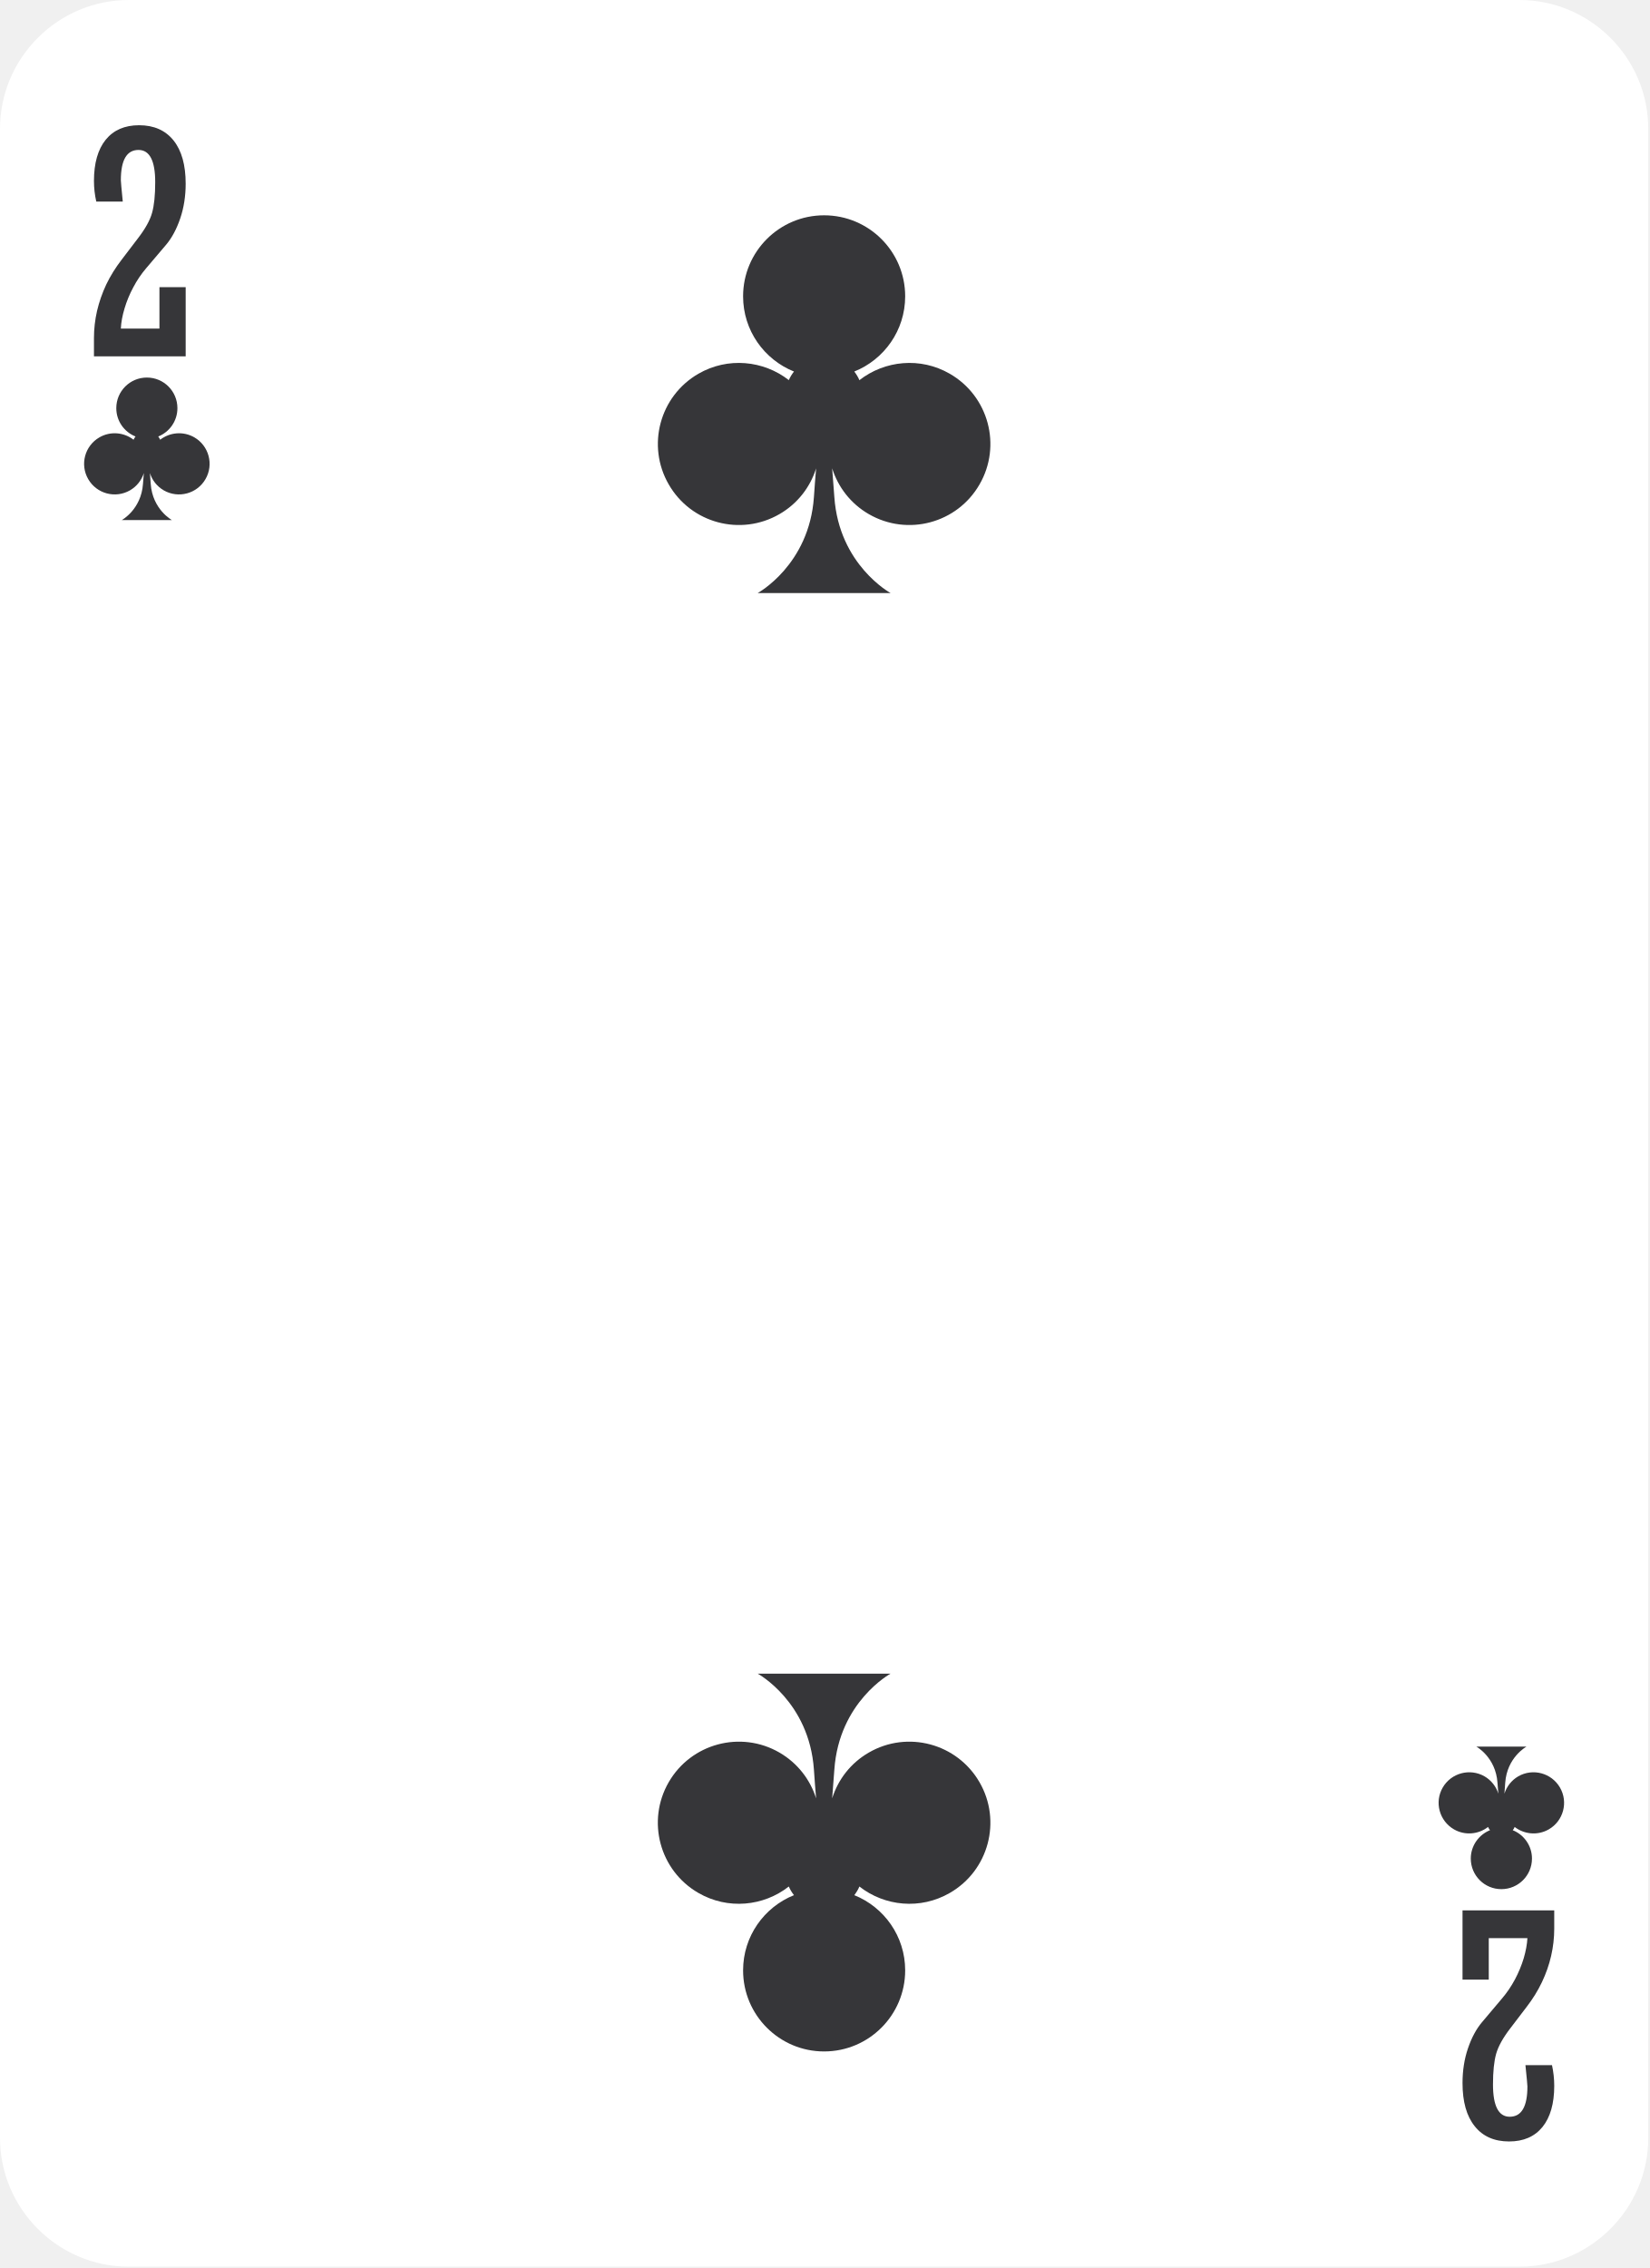
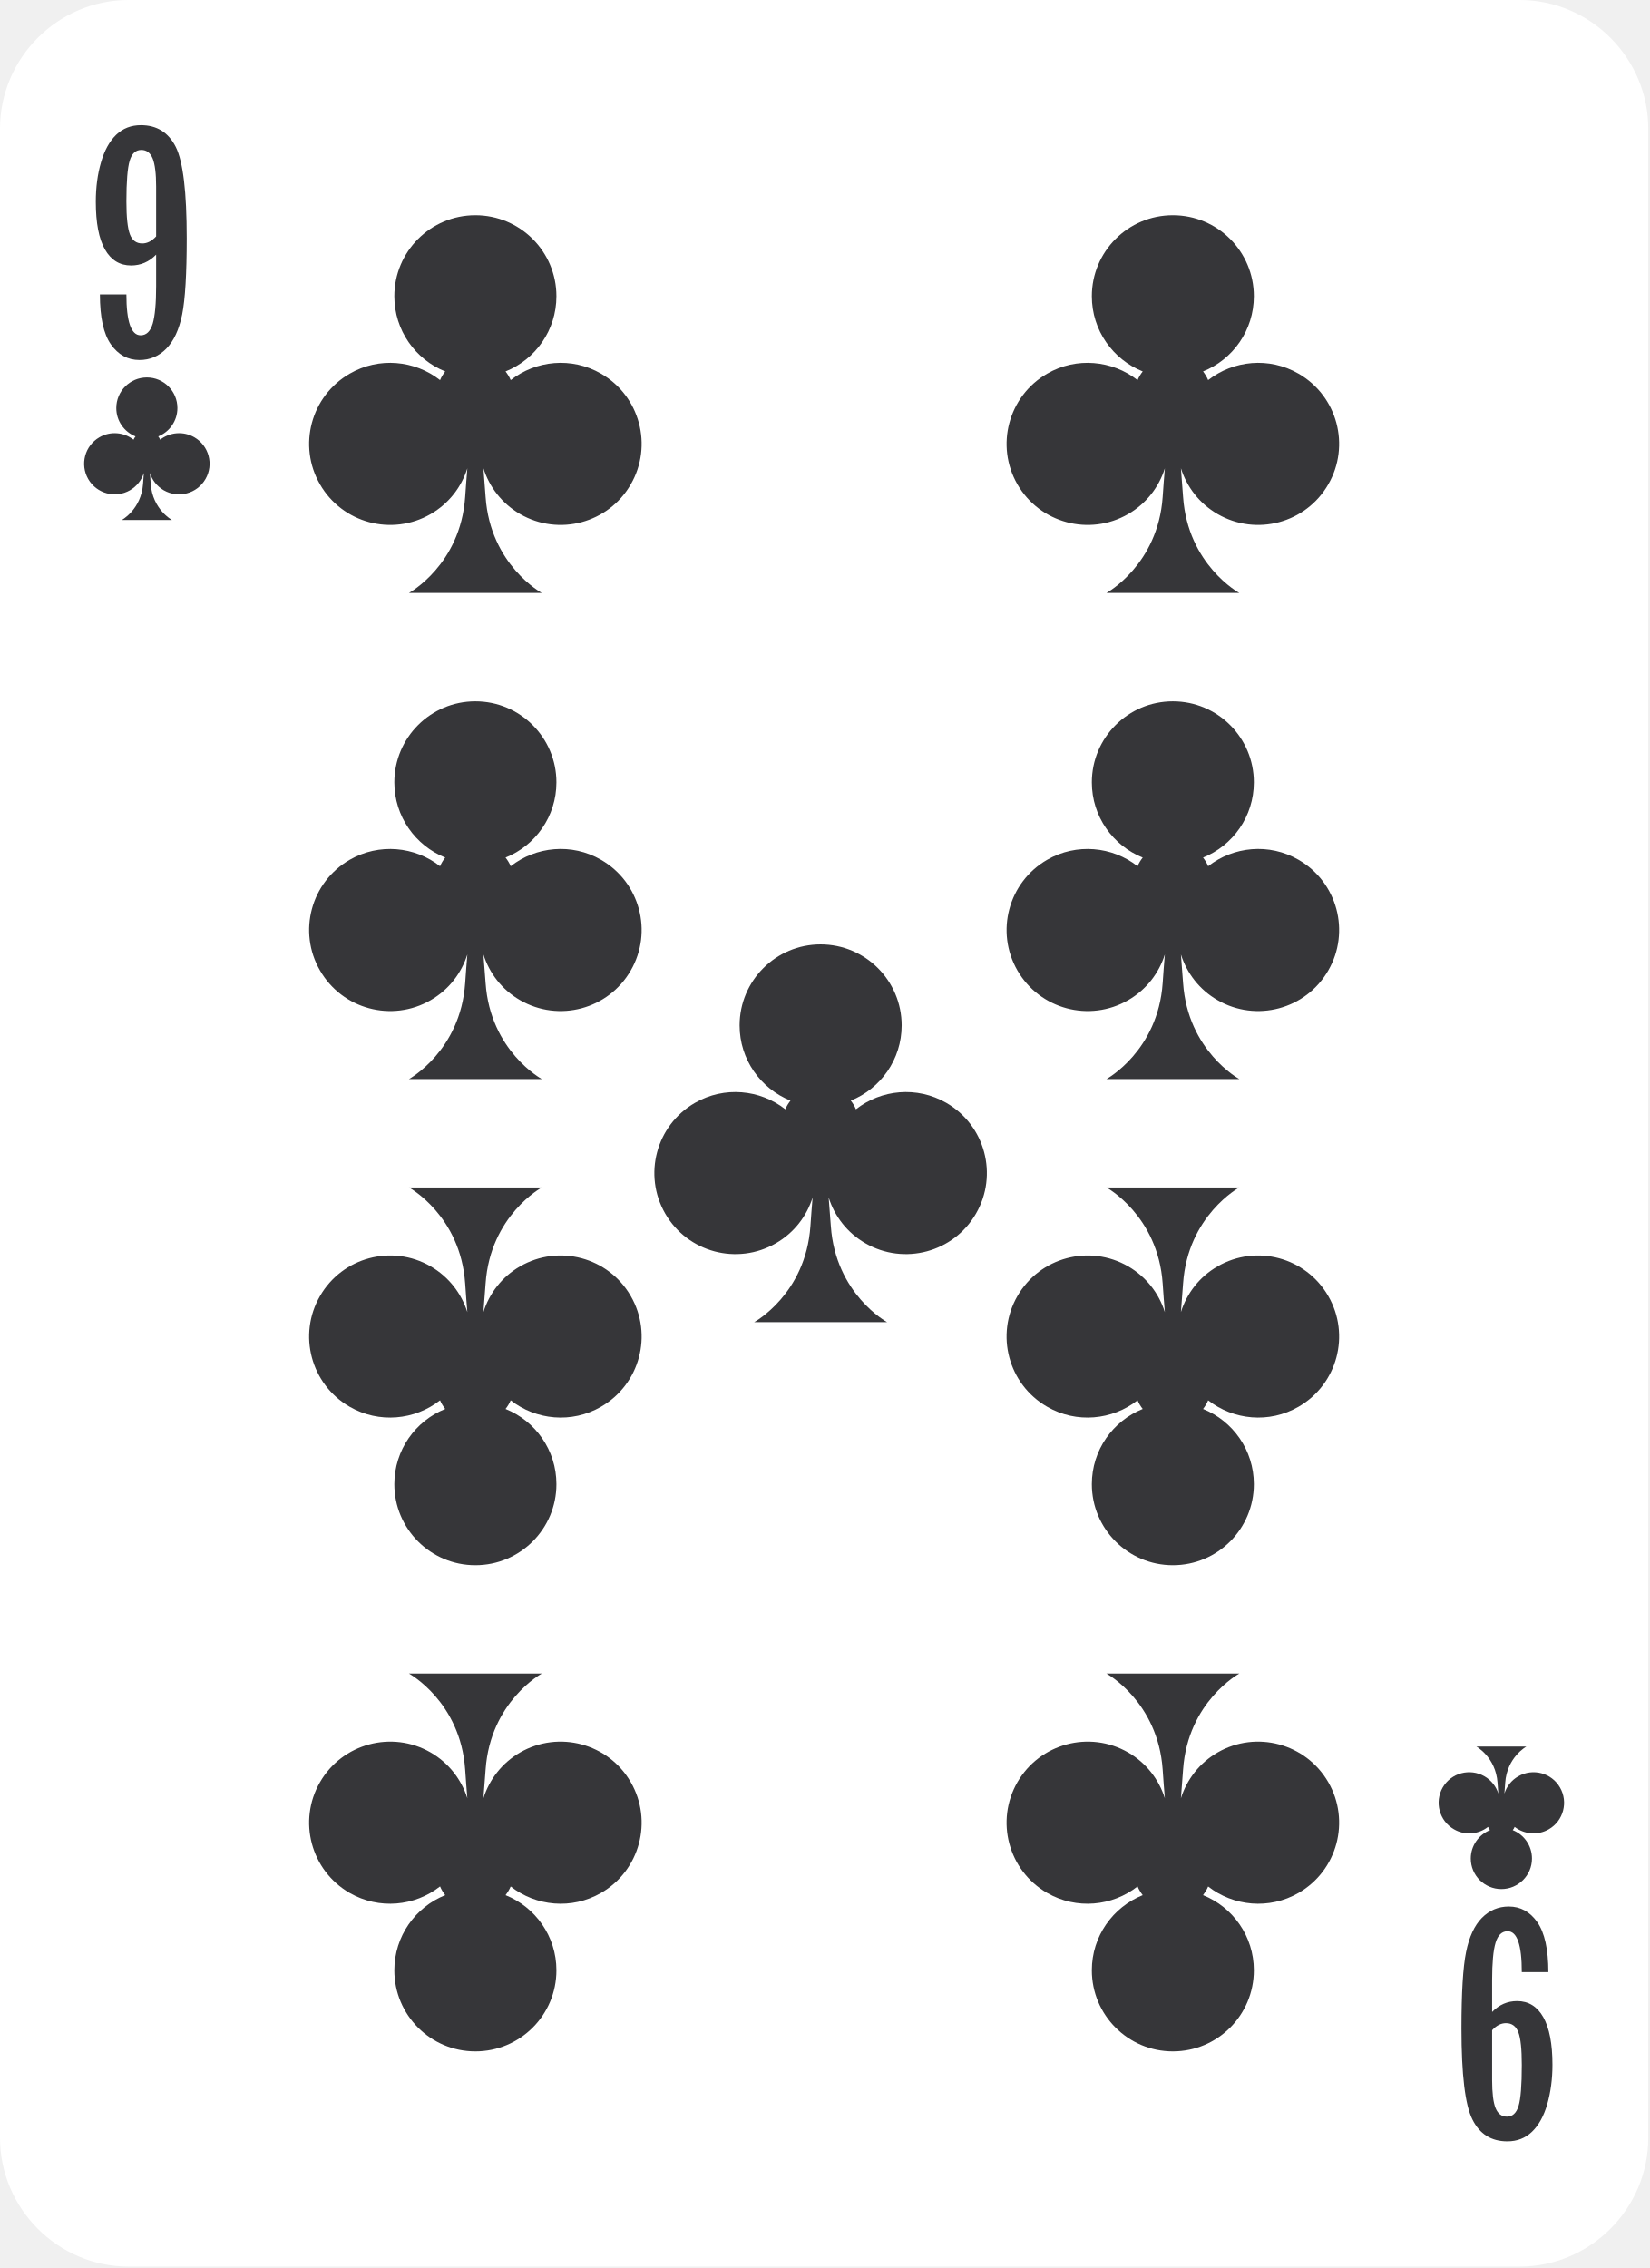
<svg xmlns="http://www.w3.org/2000/svg" width="100%" height="100%" viewBox="0 0 1040 1430" version="1.1" xml:space="preserve" style="fill-rule:evenodd;clip-rule:evenodd;stroke-linejoin:round;stroke-miterlimit:1.414;">
-   <g transform="matrix(1,0,0,1,-8270.85,-6418.93)">
+   <g transform="matrix(1,0,0,1,-9518.1,-9848.9)">
    <g transform="matrix(4.16667,0,0,4.16667,2443.47,151.804)">
-       <path d="M1648.02,1827.62C1648.02,1838.34 1639.25,1847.11 1628.53,1847.11L1418.05,1847.11C1407.33,1847.11 1398.57,1838.34 1398.57,1827.62L1398.57,1523.6C1398.57,1512.88 1407.33,1504.11 1418.05,1504.11L1628.53,1504.11C1639.25,1504.11 1648.02,1512.88 1648.02,1523.6L1648.02,1827.62Z" style="fill:white;fill-rule:nonzero;" />
+       <path d="M1947.36,2650.8C1947.36,2661.52 1938.59,2670.29 1927.87,2670.29L1717.39,2670.29C1706.67,2670.29 1697.91,2661.52 1697.91,2650.8L1697.91,2346.78C1697.91,2336.07 1706.67,2327.3 1717.39,2327.3L1927.87,2327.3C1938.59,2327.3 1947.36,2336.07 1947.36,2346.78L1947.36,2650.8Z" style="fill:white;fill-rule:nonzero;" />
    </g>
    <g transform="matrix(4.16667,0,0,4.16667,2443.47,151.804)">
-       <path d="M1426.67,1547.56L1426.67,1558.03L1412.79,1558.03L1412.79,1555.27C1412.79,1553.87 1412.95,1552.49 1413.26,1551.14C1413.58,1549.79 1414.04,1548.46 1414.65,1547.16C1415.27,1545.87 1416.04,1544.63 1416.97,1543.42L1419.44,1540.18C1420.55,1538.74 1421.27,1537.45 1421.58,1536.33C1421.9,1535.2 1422.06,1533.65 1422.06,1531.67C1422.06,1528.43 1421.22,1526.8 1419.53,1526.8C1417.75,1526.8 1416.86,1528.33 1416.86,1531.39C1416.86,1531.61 1416.96,1532.68 1417.15,1534.61L1413.14,1534.61C1412.91,1533.59 1412.79,1532.55 1412.79,1531.49C1412.79,1528.79 1413.39,1526.71 1414.57,1525.25C1415.76,1523.79 1417.44,1523.06 1419.62,1523.06C1421.87,1523.06 1423.61,1523.83 1424.84,1525.37C1426.06,1526.9 1426.67,1529.08 1426.67,1531.9C1426.67,1533.78 1426.4,1535.53 1425.85,1537.15C1425.3,1538.76 1424.6,1540.08 1423.73,1541.12L1420.69,1544.7C1419.94,1545.58 1419.29,1546.54 1418.74,1547.59C1418.18,1548.63 1417.74,1549.7 1417.42,1550.78C1417.09,1551.87 1416.9,1552.89 1416.86,1553.83L1422.7,1553.83L1422.7,1547.56L1426.67,1547.56Z" style="fill:rgb(54,54,57);fill-rule:nonzero;" />
+       <path d="M1713.03,2371.85L1717.04,2371.85C1717.04,2375.98 1717.76,2378.04 1719.19,2378.04C1720.06,2378.04 1720.66,2377.46 1721.02,2376.29C1721.36,2375.13 1721.54,2373.25 1721.54,2370.64L1721.54,2365.83C1720.48,2366.92 1719.21,2367.47 1717.75,2367.47C1716.03,2367.47 1714.71,2366.66 1713.79,2365.04C1712.87,2363.42 1712.41,2361.02 1712.41,2357.84C1712.41,2355.66 1712.67,2353.67 1713.2,2351.86C1713.72,2350.05 1714.49,2348.66 1715.5,2347.69C1716.51,2346.72 1717.76,2346.24 1719.24,2346.24C1721.65,2346.24 1723.42,2347.35 1724.52,2349.55C1725.62,2351.76 1726.17,2356.35 1726.17,2363.32C1726.17,2368.74 1725.94,2372.59 1725.48,2374.89C1725.01,2377.19 1724.21,2378.91 1723.08,2380.06C1721.95,2381.21 1720.59,2381.78 1719.01,2381.78C1717.24,2381.78 1715.8,2380.99 1714.69,2379.41C1713.58,2377.83 1713.03,2375.31 1713.03,2371.85ZM1721.54,2363.07L1721.54,2355.51C1721.54,2353.56 1721.36,2352.16 1721.02,2351.29C1720.66,2350.42 1720.09,2349.99 1719.3,2349.99C1718.45,2349.99 1717.86,2350.53 1717.54,2351.61C1717.21,2352.69 1717.04,2354.75 1717.04,2357.79C1717.04,2360.18 1717.22,2361.84 1717.57,2362.76C1717.92,2363.68 1718.54,2364.14 1719.44,2364.14C1720.19,2364.14 1720.89,2363.78 1721.54,2363.07Z" style="fill:rgb(54,54,57);fill-rule:nonzero;" />
    </g>
    <g transform="matrix(4.16667,0,0,4.16667,2443.47,151.804)">
-       <path d="M1427.98,1570.29C1426.29,1569.32 1424.26,1569.53 1422.81,1570.65C1422.74,1570.48 1422.63,1570.31 1422.52,1570.16C1424.22,1569.48 1425.42,1567.82 1425.42,1565.87C1425.42,1563.31 1423.35,1561.24 1420.8,1561.24C1418.24,1561.24 1416.17,1563.31 1416.17,1565.87C1416.17,1567.82 1417.37,1569.48 1419.08,1570.16C1418.96,1570.31 1418.86,1570.48 1418.78,1570.65C1417.34,1569.53 1415.3,1569.32 1413.62,1570.29C1411.4,1571.57 1410.64,1574.4 1411.92,1576.61C1413.2,1578.83 1416.03,1579.58 1418.24,1578.31C1419.29,1577.7 1420,1576.76 1420.34,1575.69C1420.29,1576.19 1420.25,1576.74 1420.21,1577.33C1419.94,1581.21 1417,1582.81 1417,1582.81L1424.59,1582.81C1424.59,1582.81 1421.65,1581.21 1421.38,1577.33C1421.34,1576.73 1421.3,1576.19 1421.26,1575.69C1421.59,1576.76 1422.31,1577.7 1423.35,1578.31C1425.56,1579.58 1428.39,1578.83 1429.67,1576.61C1430.95,1574.4 1430.19,1571.57 1427.98,1570.29Z" style="fill:rgb(54,54,57);fill-rule:nonzero;" />
+       <path d="M1727.32,2393.47C1725.63,2392.5 1723.6,2392.71 1722.15,2393.84C1722.08,2393.66 1721.97,2393.49 1721.86,2393.34C1723.56,2392.66 1724.76,2391 1724.76,2389.05C1724.76,2386.49 1722.69,2384.42 1720.14,2384.42C1717.58,2384.42 1715.51,2386.49 1715.51,2389.05C1715.51,2391 1716.71,2392.66 1718.42,2393.34C1718.3,2393.49 1718.2,2393.66 1718.12,2393.84C1716.68,2392.71 1714.64,2392.5 1712.96,2393.47C1710.74,2394.75 1709.99,2397.58 1711.26,2399.79C1712.54,2402.01 1715.37,2402.76 1717.58,2401.49C1718.63,2400.88 1719.34,2399.94 1719.68,2398.87C1719.63,2399.37 1719.59,2399.92 1719.56,2400.51C1719.29,2404.39 1716.34,2405.99 1716.34,2405.99L1723.93,2405.99C1723.93,2405.99 1720.99,2404.39 1720.72,2400.51C1720.68,2399.91 1720.64,2399.37 1720.6,2398.87C1720.93,2399.94 1721.65,2400.88 1722.69,2401.49C1724.9,2402.76 1727.74,2402.01 1729.01,2399.79C1730.29,2397.58 1729.53,2394.75 1727.32,2393.47Z" style="fill:rgb(54,54,57);fill-rule:nonzero;" />
    </g>
    <g transform="matrix(4.16667,0,0,4.16667,2443.47,151.804)">
-       <path d="M1619.91,1803.67L1619.91,1793.19L1633.79,1793.19L1633.79,1795.95C1633.79,1797.35 1633.63,1798.73 1633.32,1800.08C1633.01,1801.44 1632.54,1802.76 1631.93,1804.05C1631.31,1805.35 1630.54,1806.6 1629.61,1807.8L1627.14,1811.04C1626.03,1812.48 1625.32,1813.77 1625,1814.89C1624.68,1816.02 1624.52,1817.57 1624.52,1819.55C1624.52,1822.79 1625.37,1824.42 1627.05,1824.42C1628.84,1824.42 1629.73,1822.89 1629.73,1819.83C1629.73,1819.62 1629.63,1818.54 1629.43,1816.61L1633.45,1816.61C1633.67,1817.63 1633.79,1818.67 1633.79,1819.74C1633.79,1822.43 1633.19,1824.51 1632.01,1825.97C1630.82,1827.43 1629.14,1828.16 1626.96,1828.16C1624.71,1828.16 1622.97,1827.39 1621.75,1825.85C1620.52,1824.32 1619.91,1822.14 1619.91,1819.33C1619.91,1817.44 1620.18,1815.69 1620.73,1814.08C1621.28,1812.46 1621.99,1811.14 1622.86,1810.11L1625.89,1806.52C1626.64,1805.64 1627.29,1804.68 1627.85,1803.63C1628.4,1802.59 1628.84,1801.53 1629.17,1800.44C1629.49,1799.35 1629.68,1798.33 1629.73,1797.39L1623.88,1797.39L1623.88,1803.67L1619.91,1803.67Z" style="fill:rgb(54,54,57);fill-rule:nonzero;" />
+       <path d="M1932.24,2625.73L1928.22,2625.73C1928.22,2621.61 1927.51,2619.54 1926.08,2619.54C1925.21,2619.54 1924.6,2620.12 1924.25,2621.29C1923.9,2622.45 1923.73,2624.34 1923.73,2626.94L1923.73,2631.76C1924.79,2630.66 1926.05,2630.11 1927.51,2630.11C1929.23,2630.11 1930.55,2630.92 1931.47,2632.54C1932.39,2634.16 1932.86,2636.56 1932.86,2639.75C1932.86,2641.92 1932.59,2643.91 1932.07,2645.73C1931.54,2647.54 1930.77,2648.92 1929.76,2649.89C1928.75,2650.86 1927.51,2651.34 1926.03,2651.34C1923.61,2651.34 1921.85,2650.24 1920.75,2648.03C1919.64,2645.83 1919.09,2641.24 1919.09,2634.27C1919.09,2628.85 1919.32,2624.99 1919.79,2622.69C1920.25,2620.4 1921.05,2618.67 1922.18,2617.52C1923.32,2616.37 1924.67,2615.8 1926.26,2615.8C1928.02,2615.8 1929.46,2616.59 1930.57,2618.17C1931.68,2619.76 1932.24,2622.28 1932.24,2625.73ZM1923.73,2634.52L1923.73,2642.07C1923.73,2644.02 1923.9,2645.43 1924.25,2646.3C1924.6,2647.16 1925.17,2647.6 1925.96,2647.6C1926.82,2647.6 1927.4,2647.06 1927.73,2645.98C1928.06,2644.9 1928.22,2642.83 1928.22,2639.79C1928.22,2637.4 1928.05,2635.75 1927.7,2634.83C1927.35,2633.91 1926.72,2633.45 1925.83,2633.45C1925.08,2633.45 1924.38,2633.8 1923.73,2634.52Z" style="fill:rgb(54,54,57);fill-rule:nonzero;" />
    </g>
    <g transform="matrix(4.16667,0,0,4.16667,2443.47,151.804)">
-       <path d="M1618.61,1780.93C1620.29,1781.9 1622.33,1781.69 1623.77,1780.57C1623.85,1780.75 1623.95,1780.91 1624.07,1781.06C1622.37,1781.74 1621.16,1783.41 1621.16,1785.35C1621.16,1787.91 1623.23,1789.98 1625.79,1789.98C1628.34,1789.98 1630.42,1787.91 1630.42,1785.35C1630.42,1783.41 1629.21,1781.74 1627.51,1781.06C1627.63,1780.91 1627.73,1780.75 1627.8,1780.57C1629.25,1781.69 1631.29,1781.9 1632.97,1780.93C1635.18,1779.65 1635.94,1776.82 1634.66,1774.61C1633.38,1772.4 1630.55,1771.64 1628.34,1772.91C1627.3,1773.52 1626.59,1774.46 1626.25,1775.53C1626.29,1775.03 1626.33,1774.49 1626.37,1773.89C1626.64,1770.01 1629.59,1768.41 1629.59,1768.41L1622,1768.41C1622,1768.41 1624.94,1770.01 1625.2,1773.89C1625.25,1774.49 1625.29,1775.03 1625.33,1775.53C1625,1774.47 1624.28,1773.52 1623.24,1772.91C1621.02,1771.64 1618.19,1772.4 1616.91,1774.61C1615.63,1776.82 1616.4,1779.65 1618.61,1780.93Z" style="fill:rgb(54,54,57);fill-rule:nonzero;" />
+       <path d="M1917.95,2604.11C1919.63,2605.09 1921.67,2604.88 1923.11,2603.75C1923.19,2603.93 1923.29,2604.09 1923.41,2604.24C1921.71,2604.92 1920.5,2606.59 1920.5,2608.54C1920.5,2611.09 1922.57,2613.16 1925.13,2613.16C1927.68,2613.16 1929.76,2611.09 1929.76,2608.54C1929.76,2606.59 1928.56,2604.92 1926.85,2604.24C1926.97,2604.09 1927.07,2603.93 1927.14,2603.75C1928.59,2604.88 1930.63,2605.08 1932.31,2604.11C1934.52,2602.84 1935.28,2600 1934,2597.79C1932.73,2595.58 1929.89,2594.82 1927.68,2596.1C1926.64,2596.7 1925.92,2597.64 1925.59,2598.71C1925.63,2598.21 1925.67,2597.67 1925.71,2597.08C1925.98,2593.19 1928.92,2591.59 1928.92,2591.59L1921.34,2591.59C1921.34,2591.59 1924.28,2593.19 1924.55,2597.08C1924.59,2597.67 1924.63,2598.21 1924.67,2598.71C1924.34,2597.65 1923.62,2596.7 1922.58,2596.1C1920.36,2594.82 1917.53,2595.58 1916.25,2597.79C1914.98,2600 1915.74,2602.84 1917.95,2604.11Z" style="fill:rgb(54,54,57);fill-rule:nonzero;" />
    </g>
    <g transform="matrix(4.16667,0,0,4.16667,2443.47,151.804)">
-       <path d="M1542.32,1560.67C1537.86,1558.09 1532.46,1558.65 1528.63,1561.64C1528.44,1561.16 1528.16,1560.73 1527.86,1560.33C1532.37,1558.52 1535.56,1554.11 1535.56,1548.95C1535.56,1542.18 1530.07,1536.69 1523.29,1536.69C1516.52,1536.69 1511.03,1542.18 1511.03,1548.95C1511.03,1554.11 1514.22,1558.52 1518.73,1560.33C1518.42,1560.73 1518.15,1561.16 1517.95,1561.63C1514.13,1558.65 1508.72,1558.09 1504.26,1560.67C1498.4,1564.06 1496.39,1571.56 1499.78,1577.42C1503.16,1583.29 1510.66,1585.3 1516.53,1581.91C1519.29,1580.32 1521.19,1577.81 1522.08,1574.99C1521.97,1576.32 1521.85,1577.75 1521.75,1579.32C1521.04,1589.61 1513.24,1593.85 1513.24,1593.85L1533.35,1593.85C1533.35,1593.85 1525.55,1589.61 1524.84,1579.32C1524.73,1577.75 1524.62,1576.32 1524.51,1574.98C1525.4,1577.8 1527.29,1580.31 1530.06,1581.91C1535.92,1585.3 1543.43,1583.29 1546.81,1577.42C1550.2,1571.56 1548.19,1564.06 1542.32,1560.67Z" style="fill:rgb(54,54,57);fill-rule:nonzero;" />
+       <path d="M1788.88,2383.85C1784.42,2381.27 1779.02,2381.83 1775.2,2384.82C1775,2384.34 1774.73,2383.91 1774.42,2383.51C1778.93,2381.7 1782.12,2377.29 1782.12,2372.13C1782.12,2365.36 1776.63,2359.87 1769.85,2359.87C1763.08,2359.87 1757.59,2365.36 1757.59,2372.13C1757.59,2377.29 1760.78,2381.7 1765.29,2383.51C1764.98,2383.91 1764.71,2384.34 1764.51,2384.82C1760.69,2381.83 1755.29,2381.27 1750.83,2383.85C1744.96,2387.24 1742.95,2394.74 1746.34,2400.6C1749.72,2406.47 1757.23,2408.48 1763.09,2405.09C1765.85,2403.5 1767.75,2400.99 1768.64,2398.17C1768.53,2399.5 1768.41,2400.93 1768.31,2402.5C1767.6,2412.79 1759.8,2417.03 1759.8,2417.03L1779.91,2417.03C1779.91,2417.03 1772.11,2412.79 1771.4,2402.5C1771.29,2400.93 1771.18,2399.5 1771.07,2398.16C1771.96,2400.98 1773.86,2403.49 1776.62,2405.09C1782.49,2408.48 1789.99,2406.47 1793.37,2400.6C1796.76,2394.74 1794.75,2387.24 1788.88,2383.85Z" style="fill:rgb(54,54,57);fill-rule:nonzero;" />
    </g>
    <g transform="matrix(4.16667,0,0,4.16667,2443.47,151.804)">
-       <path d="M1504.26,1790.55C1508.72,1793.13 1514.13,1792.58 1517.95,1789.58C1518.15,1790.06 1518.42,1790.49 1518.73,1790.89C1514.22,1792.7 1511.03,1797.11 1511.03,1802.27C1511.03,1809.04 1516.52,1814.54 1523.29,1814.54C1530.07,1814.54 1535.56,1809.04 1535.56,1802.27C1535.56,1797.11 1532.37,1792.7 1527.86,1790.89C1528.16,1790.49 1528.44,1790.06 1528.63,1789.58C1532.46,1792.58 1537.86,1793.13 1542.32,1790.55C1548.19,1787.17 1550.2,1779.66 1546.81,1773.8C1543.42,1767.93 1535.92,1765.92 1530.06,1769.31C1527.29,1770.91 1525.4,1773.41 1524.51,1776.24C1524.62,1774.9 1524.73,1773.47 1524.84,1771.9C1525.55,1761.61 1533.35,1757.37 1533.35,1757.37L1513.24,1757.37C1513.24,1757.37 1521.04,1761.61 1521.75,1771.9C1521.85,1773.47 1521.97,1774.91 1522.08,1776.24C1521.19,1773.42 1519.29,1770.91 1516.53,1769.31C1510.66,1765.92 1503.16,1767.93 1499.77,1773.8C1496.39,1779.66 1498.39,1787.16 1504.26,1790.55Z" style="fill:rgb(54,54,57);fill-rule:nonzero;" />
+       <path d="M1750.82,2540.17C1755.29,2542.75 1760.69,2542.19 1764.51,2539.2C1764.71,2539.68 1764.98,2540.11 1765.29,2540.51C1760.78,2542.32 1757.59,2546.73 1757.59,2551.89C1757.59,2558.66 1763.08,2564.15 1769.85,2564.15C1776.63,2564.15 1782.12,2558.66 1782.12,2551.89C1782.12,2546.73 1778.93,2542.32 1774.42,2540.51C1774.73,2540.11 1775,2539.68 1775.2,2539.2C1779.02,2542.19 1784.42,2542.75 1788.88,2540.17C1794.75,2536.78 1796.76,2529.28 1793.37,2523.42C1789.99,2517.55 1782.49,2515.54 1776.62,2518.93C1773.86,2520.52 1771.96,2523.03 1771.07,2525.85C1771.18,2524.52 1771.29,2523.09 1771.4,2521.52C1772.11,2511.23 1779.91,2506.99 1779.91,2506.99L1759.8,2506.99C1759.8,2506.99 1767.6,2511.23 1768.31,2521.52C1768.41,2523.09 1768.53,2524.53 1768.64,2525.86C1767.75,2523.04 1765.85,2520.53 1763.09,2518.93C1757.23,2515.54 1749.72,2517.55 1746.34,2523.42C1742.95,2529.28 1744.96,2536.78 1750.82,2540.17Z" style="fill:rgb(54,54,57);fill-rule:nonzero;" />
+     </g>
+     <g transform="matrix(4.16667,0,0,4.16667,2443.47,151.804)">
+       <path d="M1750.82,2613.74C1755.29,2616.31 1760.69,2615.76 1764.51,2612.76C1764.71,2613.24 1764.98,2613.67 1765.29,2614.08C1760.78,2615.89 1757.59,2620.29 1757.59,2625.45C1757.59,2632.23 1763.08,2637.72 1769.85,2637.72C1776.63,2637.72 1782.12,2632.23 1782.12,2625.45C1782.12,2620.29 1778.93,2615.89 1774.42,2614.08C1774.73,2613.67 1775,2613.24 1775.2,2612.77C1779.02,2615.76 1784.42,2616.31 1788.88,2613.74C1794.75,2610.35 1796.76,2602.85 1793.37,2596.98C1789.99,2591.12 1782.49,2589.11 1776.62,2592.49C1773.86,2594.09 1771.96,2596.6 1771.07,2599.42C1771.18,2598.09 1771.29,2596.65 1771.4,2595.08C1772.11,2584.79 1779.91,2580.55 1779.91,2580.55L1759.8,2580.55C1759.8,2580.55 1767.6,2584.79 1768.31,2595.08C1768.41,2596.66 1768.53,2598.09 1768.64,2599.42C1767.75,2596.6 1765.85,2594.09 1763.09,2592.49C1757.23,2589.11 1749.72,2591.12 1746.34,2596.98C1742.95,2602.85 1744.96,2610.35 1750.82,2613.74Z" style="fill:rgb(54,54,57);fill-rule:nonzero;" />
+     </g>
+     <g transform="matrix(4.16667,0,0,4.16667,2443.47,151.804)">
+       <path d="M1788.88,2457.41C1784.42,2454.83 1779.02,2455.39 1775.2,2458.38C1775,2457.9 1774.73,2457.47 1774.42,2457.07C1778.93,2455.26 1782.12,2450.85 1782.12,2445.69C1782.12,2438.92 1776.63,2433.43 1769.85,2433.43C1763.08,2433.43 1757.59,2438.92 1757.59,2445.69C1757.59,2450.85 1760.78,2455.26 1765.29,2457.07C1764.98,2457.47 1764.71,2457.9 1764.51,2458.38C1760.69,2455.39 1755.29,2454.84 1750.83,2457.41C1744.96,2460.8 1742.95,2468.3 1746.34,2474.16C1749.72,2480.03 1757.23,2482.04 1763.09,2478.65C1765.85,2477.06 1767.75,2474.55 1768.64,2471.73C1768.53,2473.06 1768.41,2474.49 1768.31,2476.06C1767.6,2486.35 1759.8,2490.59 1759.8,2490.59L1779.91,2490.59C1779.91,2490.59 1772.11,2486.35 1771.4,2476.06C1771.29,2474.49 1771.18,2473.06 1771.07,2471.73C1771.96,2474.55 1773.86,2477.06 1776.62,2478.65C1782.49,2482.04 1789.99,2480.03 1793.37,2474.16C1796.76,2468.3 1794.75,2460.8 1788.88,2457.41Z" style="fill:rgb(54,54,57);fill-rule:nonzero;" />
+     </g>
+     <g transform="matrix(4.16667,0,0,4.16667,2443.47,151.804)">
+       <path d="M1894.44,2383.85C1889.98,2381.27 1884.58,2381.83 1880.75,2384.82C1880.56,2384.34 1880.28,2383.91 1879.98,2383.51C1884.49,2381.7 1887.67,2377.29 1887.67,2372.13C1887.67,2365.36 1882.19,2359.87 1875.41,2359.87C1868.64,2359.87 1863.15,2365.36 1863.15,2372.13C1863.15,2377.29 1866.34,2381.7 1870.85,2383.51C1870.54,2383.91 1870.27,2384.34 1870.07,2384.82C1866.25,2381.83 1860.84,2381.27 1856.38,2383.85C1850.52,2387.24 1848.51,2394.74 1851.89,2400.6C1855.28,2406.47 1862.78,2408.48 1868.65,2405.09C1871.41,2403.5 1873.31,2400.99 1874.2,2398.17C1874.09,2399.5 1873.97,2400.93 1873.87,2402.5C1873.15,2412.79 1865.36,2417.03 1865.36,2417.03L1885.47,2417.03C1885.47,2417.03 1877.67,2412.79 1876.96,2402.5C1876.85,2400.93 1876.74,2399.5 1876.63,2398.16C1877.52,2400.98 1879.41,2403.49 1882.18,2405.09C1888.04,2408.48 1895.55,2406.47 1898.93,2400.6C1902.32,2394.74 1900.31,2387.24 1894.44,2383.85Z" style="fill:rgb(54,54,57);fill-rule:nonzero;" />
+     </g>
+     <g transform="matrix(4.16667,0,0,4.16667,2443.47,151.804)">
+       <path d="M1856.38,2540.17C1860.84,2542.75 1866.25,2542.19 1870.07,2539.2C1870.27,2539.68 1870.54,2540.11 1870.85,2540.51C1866.34,2542.32 1863.15,2546.73 1863.15,2551.89C1863.15,2558.66 1868.64,2564.15 1875.41,2564.15C1882.19,2564.15 1887.67,2558.66 1887.67,2551.89C1887.67,2546.73 1884.49,2542.32 1879.98,2540.51C1880.28,2540.11 1880.56,2539.68 1880.75,2539.2C1884.58,2542.19 1889.98,2542.75 1894.44,2540.17C1900.31,2536.78 1902.32,2529.28 1898.93,2523.42C1895.54,2517.55 1888.04,2515.54 1882.18,2518.93C1879.41,2520.52 1877.52,2523.03 1876.63,2525.85C1876.74,2524.52 1876.85,2523.09 1876.96,2521.52C1877.67,2511.23 1885.47,2506.99 1885.47,2506.99L1865.36,2506.99C1865.36,2506.99 1873.15,2511.23 1873.87,2521.52C1873.97,2523.09 1874.09,2524.53 1874.2,2525.86C1873.31,2523.04 1871.41,2520.53 1868.65,2518.93C1862.78,2515.54 1855.28,2517.55 1851.89,2523.42C1848.51,2529.28 1850.51,2536.78 1856.38,2540.17Z" style="fill:rgb(54,54,57);fill-rule:nonzero;" />
+     </g>
+     <g transform="matrix(4.16667,0,0,4.16667,2443.47,151.804)">
+       <path d="M1856.38,2613.74C1860.84,2616.31 1866.25,2615.76 1870.07,2612.76C1870.27,2613.24 1870.54,2613.67 1870.85,2614.08C1866.34,2615.89 1863.15,2620.29 1863.15,2625.45C1863.15,2632.23 1868.64,2637.72 1875.41,2637.72C1882.19,2637.72 1887.67,2632.23 1887.67,2625.45C1887.67,2620.29 1884.49,2615.89 1879.98,2614.08C1880.28,2613.67 1880.56,2613.24 1880.75,2612.77C1884.58,2615.76 1889.98,2616.31 1894.44,2613.74C1900.31,2610.35 1902.32,2602.85 1898.93,2596.98C1895.54,2591.12 1888.04,2589.11 1882.18,2592.49C1879.41,2594.09 1877.52,2596.6 1876.63,2599.42C1876.74,2598.09 1876.85,2596.65 1876.96,2595.08C1877.67,2584.79 1885.47,2580.55 1885.47,2580.55L1865.36,2580.55C1865.36,2580.55 1873.15,2584.79 1873.87,2595.08C1873.97,2596.66 1874.09,2598.09 1874.2,2599.42C1873.31,2596.6 1871.41,2594.09 1868.65,2592.49C1862.78,2589.11 1855.28,2591.12 1851.89,2596.98C1848.51,2602.85 1850.51,2610.35 1856.38,2613.74Z" style="fill:rgb(54,54,57);fill-rule:nonzero;" />
+     </g>
+     <g transform="matrix(4.16667,0,0,4.16667,2443.47,151.804)">
+       <path d="M1894.44,2457.41C1889.98,2454.83 1884.58,2455.39 1880.75,2458.38C1880.56,2457.9 1880.28,2457.47 1879.98,2457.07C1884.49,2455.26 1887.67,2450.85 1887.67,2445.69C1887.67,2438.92 1882.19,2433.43 1875.41,2433.43C1868.64,2433.43 1863.15,2438.92 1863.15,2445.69C1863.15,2450.85 1866.34,2455.26 1870.85,2457.07C1870.54,2457.47 1870.27,2457.9 1870.07,2458.38C1866.25,2455.39 1860.84,2454.84 1856.38,2457.41C1850.52,2460.8 1848.51,2468.3 1851.89,2474.16C1855.28,2480.03 1862.78,2482.04 1868.65,2478.65C1871.41,2477.06 1873.31,2474.55 1874.2,2471.73C1874.09,2473.06 1873.97,2474.49 1873.87,2476.06C1873.15,2486.35 1865.36,2490.59 1865.36,2490.59L1885.47,2490.59C1885.47,2490.59 1877.67,2486.35 1876.96,2476.06C1876.85,2474.49 1876.74,2473.06 1876.63,2471.73C1877.52,2474.55 1879.41,2477.06 1882.18,2478.65C1888.04,2482.04 1895.55,2480.03 1898.93,2474.16C1902.32,2468.3 1900.31,2460.8 1894.44,2457.41Z" style="fill:rgb(54,54,57);fill-rule:nonzero;" />
+     </g>
+     <g transform="matrix(4.16667,0,0,4.16667,2443.47,151.804)">
+       <path d="M1841.13,2494.19C1836.67,2491.62 1831.27,2492.17 1827.45,2495.16C1827.25,2494.68 1826.98,2494.25 1826.67,2493.85C1831.18,2492.04 1834.37,2487.63 1834.37,2482.47C1834.37,2475.7 1828.88,2470.21 1822.1,2470.21C1815.33,2470.21 1809.84,2475.7 1809.84,2482.47C1809.84,2487.63 1813.03,2492.04 1817.54,2493.85C1817.23,2494.25 1816.96,2494.68 1816.76,2495.16C1812.94,2492.17 1807.54,2491.62 1803.08,2494.19C1797.21,2497.58 1795.2,2505.08 1798.59,2510.95C1801.97,2516.81 1809.48,2518.82 1815.34,2515.43C1818.1,2513.84 1820,2511.33 1820.89,2508.51C1820.78,2509.84 1820.66,2511.28 1820.56,2512.84C1819.85,2523.13 1812.05,2527.37 1812.05,2527.37L1832.16,2527.37C1832.16,2527.37 1824.36,2523.13 1823.65,2512.84C1823.54,2511.27 1823.43,2509.84 1823.32,2508.51C1824.21,2511.33 1826.11,2513.84 1828.87,2515.43C1834.74,2518.82 1842.24,2516.81 1845.62,2510.94C1849.01,2505.08 1847,2497.58 1841.13,2494.19Z" style="fill:rgb(54,54,57);fill-rule:nonzero;" />
    </g>
  </g>
</svg>
